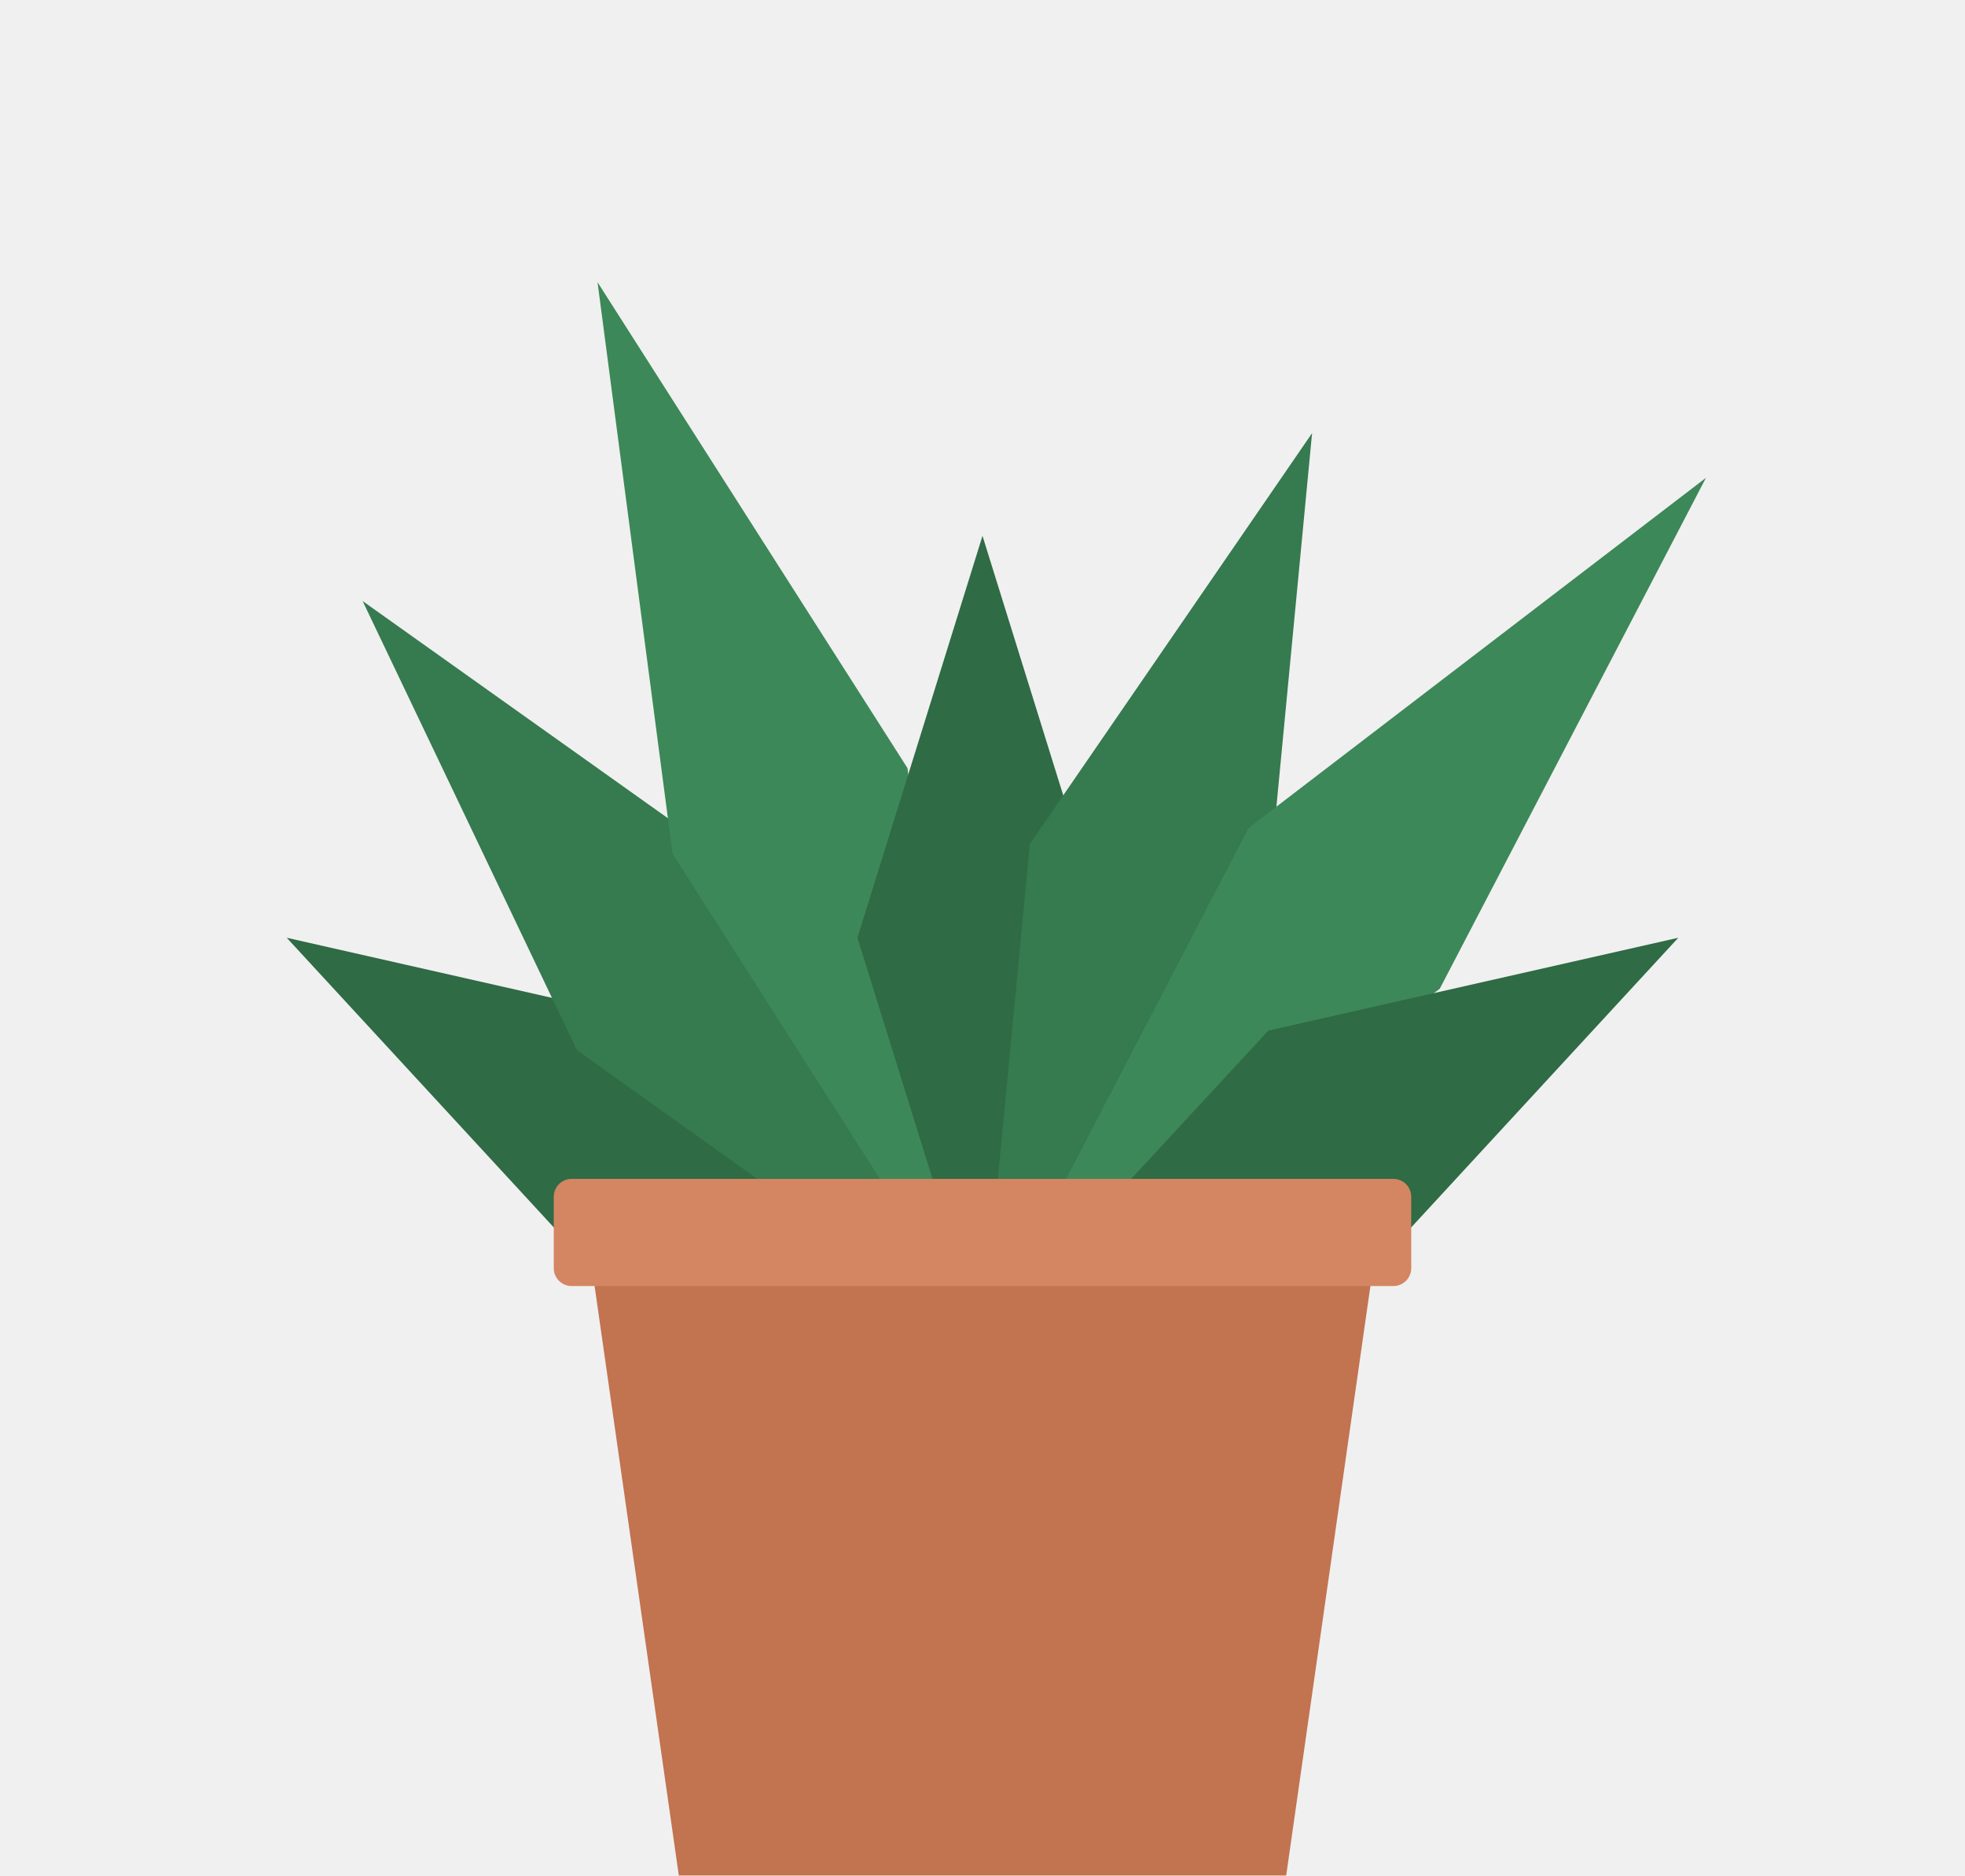
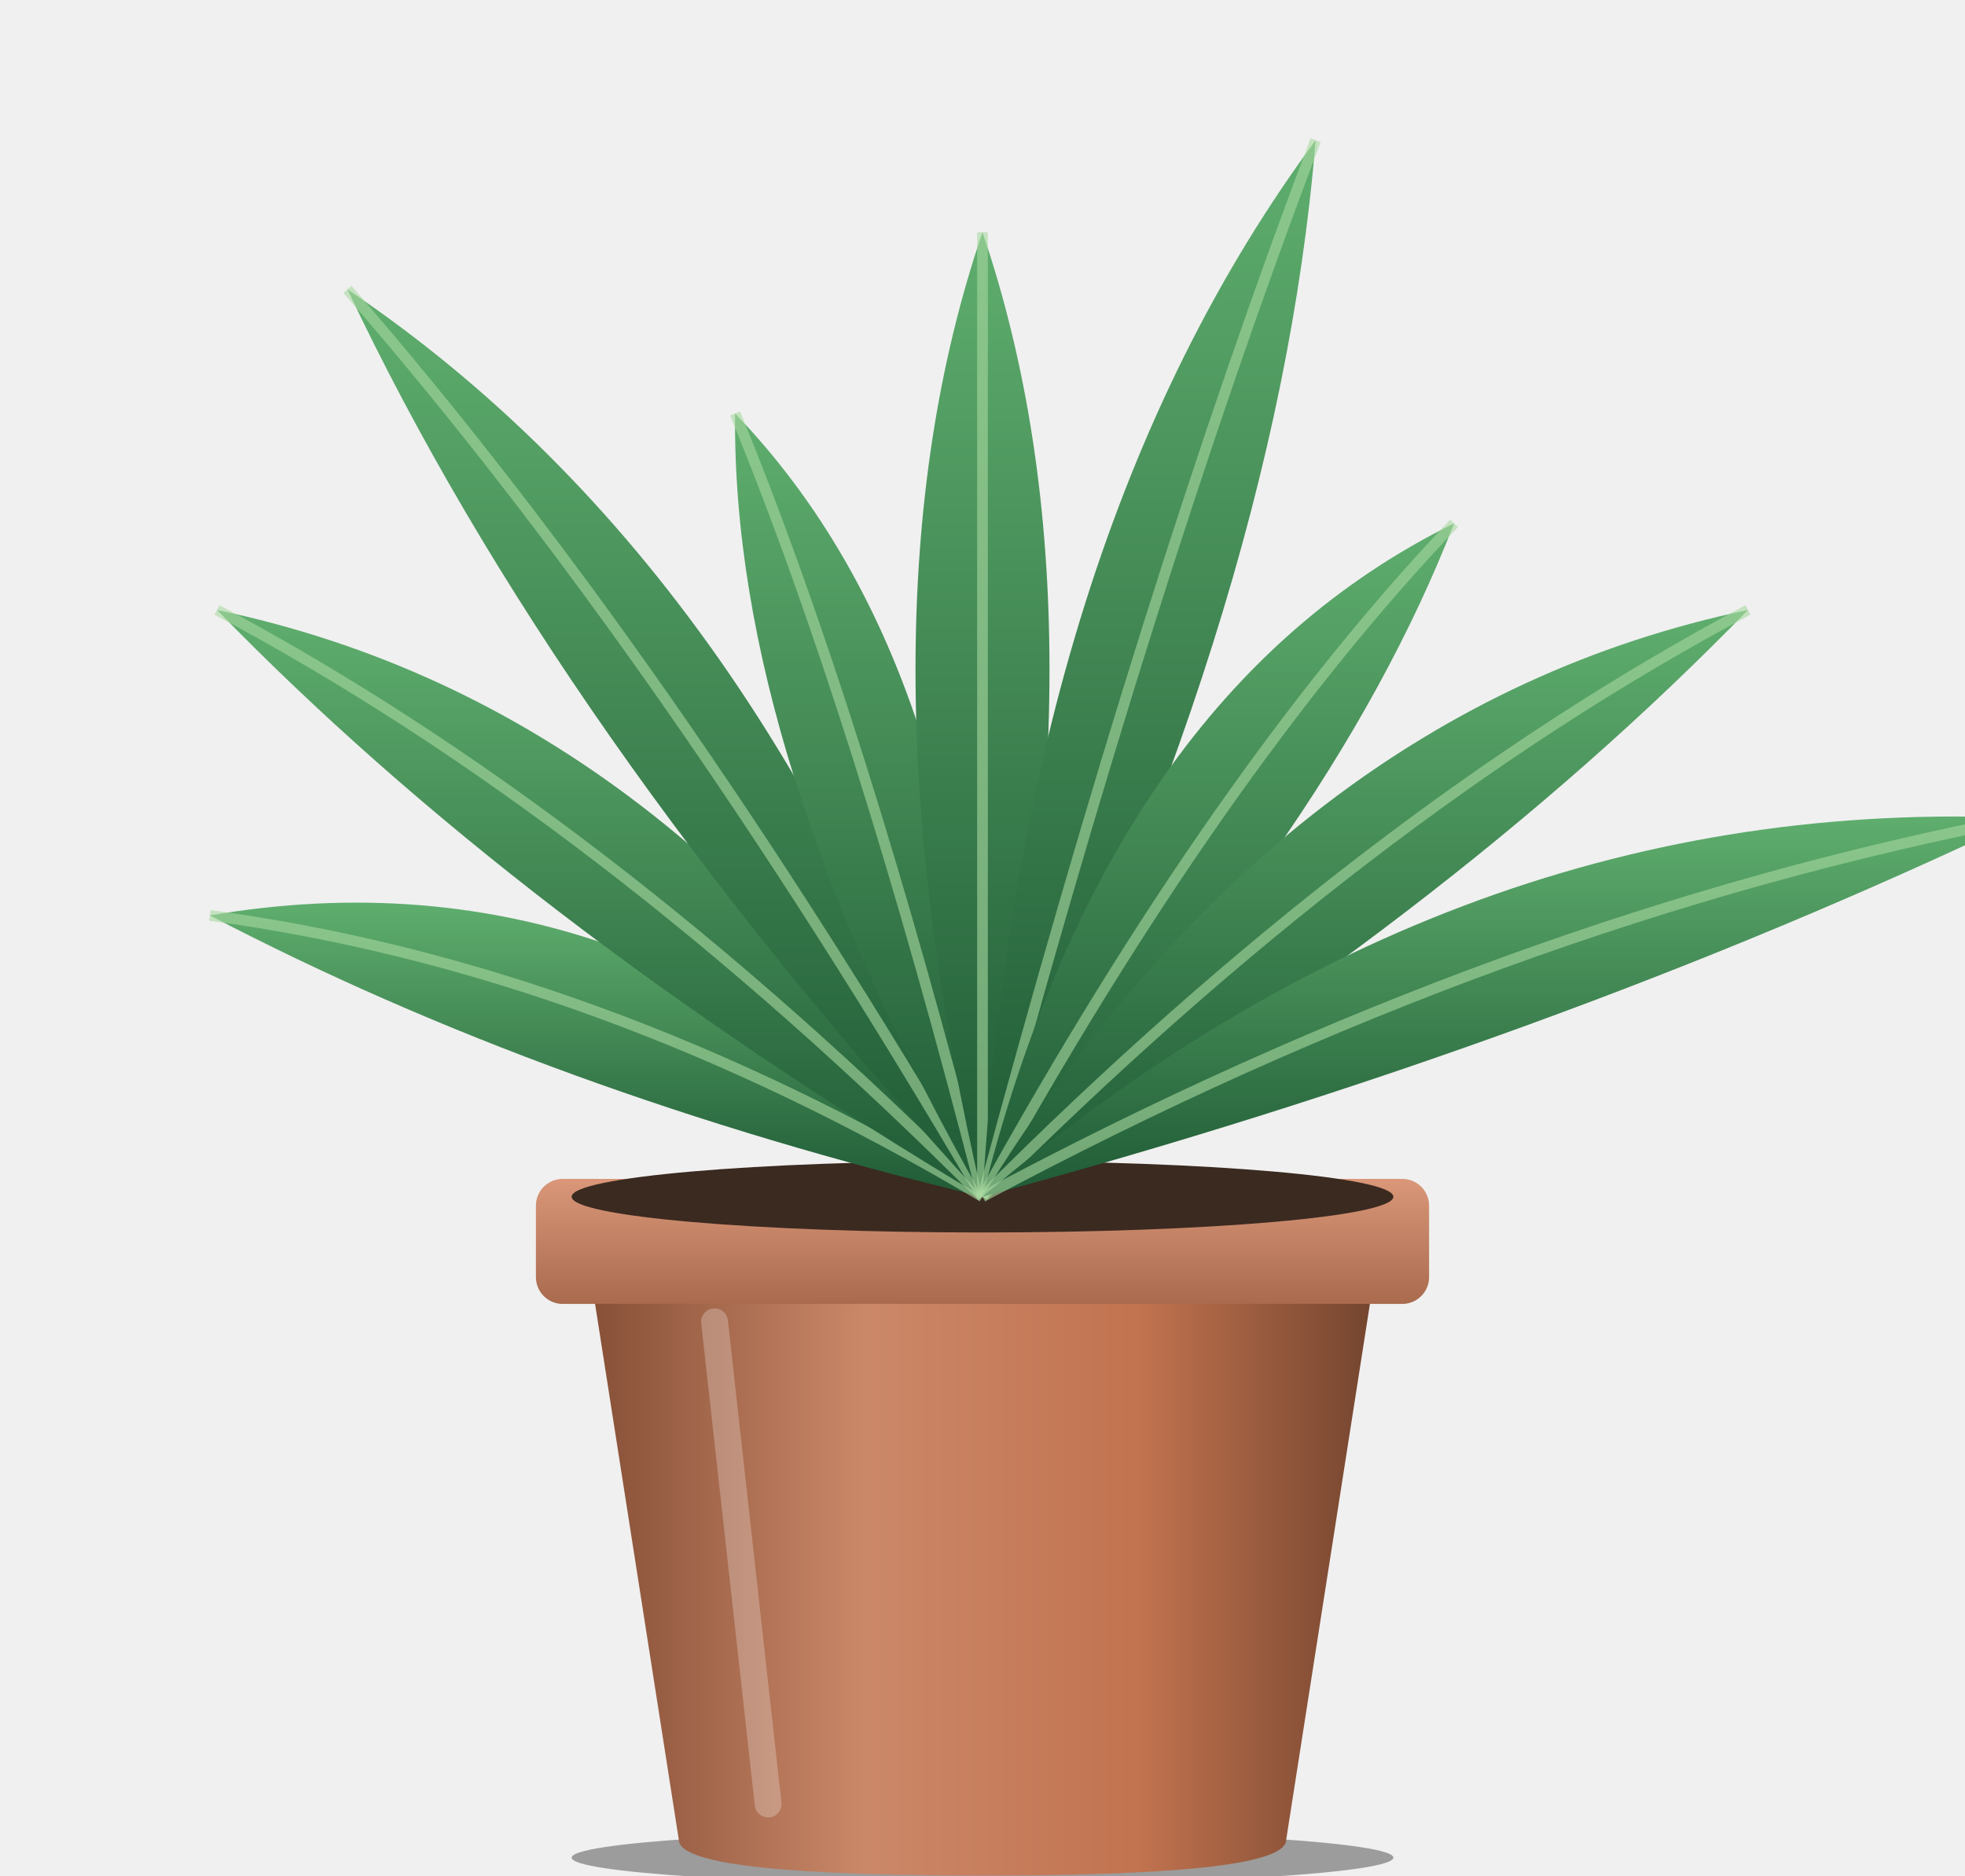
<svg xmlns="http://www.w3.org/2000/svg" width="440" height="420" viewBox="0 0 220 210">
-   <path d="M110 150 L78.0 115.4 L32.1 105.0 L64.0 139.6 Z" fill="#2f6b45" />
-   <path d="M110 150 L86.0 99.6 L40.6 67.3 L64.6 117.6 Z" fill="#367a4f" />
-   <path d="M110 150 L101.6 86.0 L66.9 31.6 L75.3 95.6 Z" fill="#3d8858" />
-   <path d="M110 150 L124.0 105.0 L110.0 60.0 L96.0 105.0 Z" fill="#2f6b45" />
-   <path d="M110 150 L141.6 104.0 L146.9 48.5 L115.3 94.5 Z" fill="#367a4f" />
-   <path d="M110 150 L161.2 110.7 L191.0 53.5 L139.8 92.7 Z" fill="#3d8858" />
-   <path d="M110 150 L156.0 139.6 L187.9 105.0 L142.0 115.4 Z" fill="#2f6b45" />
-   <path d="M66 140 L154 140 L144 210 L76 210 Z" fill="#c2734f" />
-   <rect x="62" y="132" width="96" height="12" rx="2" fill="#d48562" />
+   <defs>
+     <linearGradient id="leaf" x1="0" y1="0" x2="0" y2="1">
+       <stop offset="0" stop-color="#5fae6e" />
+       <stop offset="1" stop-color="#1f5a35" />
+     </linearGradient>
+     <linearGradient id="pot" x1="0" y1="0" x2="1" y2="0">
+       <stop offset="0" stop-color="#875037" />
+       <stop offset="0.35" stop-color="#cb8869" />
+       <stop offset="0.7" stop-color="#c2734f" />
+       <stop offset="1" stop-color="#74452f" />
+     </linearGradient>
+     <linearGradient id="lip" x1="0" y1="0" x2="0" y2="1">
+       <stop offset="0" stop-color="#da9779" />
+       <stop offset="1" stop-color="#a96a4e" />
+     </linearGradient>
+   </defs>
+   <ellipse cx="110" cy="208" rx="46" ry="3" fill="#000" opacity="0.35" />
+   <path d="M66 142 L154 142 L144 206 C144 209 130 210 110 210 C90 210 76 209 76 206 Z" fill="url(#pot)" />
+   <path d="M80 148 L86 202" stroke="#ffffff" stroke-width="3" stroke-linecap="round" opacity="0.25" />
+   <rect x="60" y="132" width="100" height="14" rx="3" fill="url(#lip)" />
+   <ellipse cx="110" cy="134" rx="46" ry="4" fill="#3b2a20" />
+   <path d="M110 134 Q71.9 94.2 23.5 102.5 Q61.6 122.4 110 134 Z" fill="url(#leaf)" />
+   <path d="M110 134 Q66.8 108.3 23.5 102.5" fill="none" stroke="#a8d8a0" stroke-width="1.2" opacity="0.6" />
+   <path d="M110 134 Q76.3 79.2 24.3 68.3 Q58.0 103.0 110 134 Z" fill="url(#leaf)" />
+   <path d="M110 134 Q67.2 91.1 24.3 68.3" fill="none" stroke="#a8d8a0" stroke-width="1.2" opacity="0.6" />
+   <path d="M110 134 Q86.7 64.6 38.9 32.4 Q62.2 81.8 110 134 Z" fill="url(#leaf)" />
+   <path d="M110 134 Q74.4 73.2 38.9 32.4" fill="none" stroke="#a8d8a0" stroke-width="1.2" opacity="0.6" />
+   <path d="M110 134 Q110.5 75.6 82.3 46.3 Q81.9 84.6 110 134 Z" fill="url(#leaf)" />
+   <path d="M110 134 Q96.2 80.1 82.3 46.3" fill="none" stroke="#a8d8a0" stroke-width="1.2" opacity="0.6" />
+   <path d="M110 134 Q125.0 70.0 110.0 26.0 Q95.0 70.0 110 134 Z" fill="url(#leaf)" />
+   <path d="M110 134 Q110.0 70.0 110.0 26.0" fill="none" stroke="#a8d8a0" stroke-width="1.2" opacity="0.6" />
+   <path d="M110 134 Q142.9 69.4 147.3 15.7 Q114.3 60.4 110 134 Z" fill="url(#leaf)" />
+   <path d="M110 134 Q128.6 64.9 147.3 15.7" fill="none" stroke="#a8d8a0" stroke-width="1.2" opacity="0.6" />
+   <path d="M110 134 Q148.7 94.9 162.8 58.6 Q124.1 77.7 110 134 Z" fill="url(#leaf)" />
+   <path d="M110 134 Q136.4 86.3 162.8 58.6" fill="none" stroke="#a8d8a0" stroke-width="1.2" opacity="0.6" />
+   <path d="M110 134 Q162.0 103.0 195.7 68.3 Q143.7 79.2 110 134 Z" fill="url(#leaf)" />
+   <path d="M110 134 Q152.8 91.1 195.7 68.3" fill="none" stroke="#a8d8a0" stroke-width="1.2" opacity="0.6" />
+   <path d="M110 134 Q173.4 116.9 226.5 91.6 Q163.1 88.7 110 134 Z" fill="url(#leaf)" />
+   <path d="M110 134 Q168.3 102.8 226.5 91.6" fill="none" stroke="#a8d8a0" stroke-width="1.2" opacity="0.6" />
</svg>
